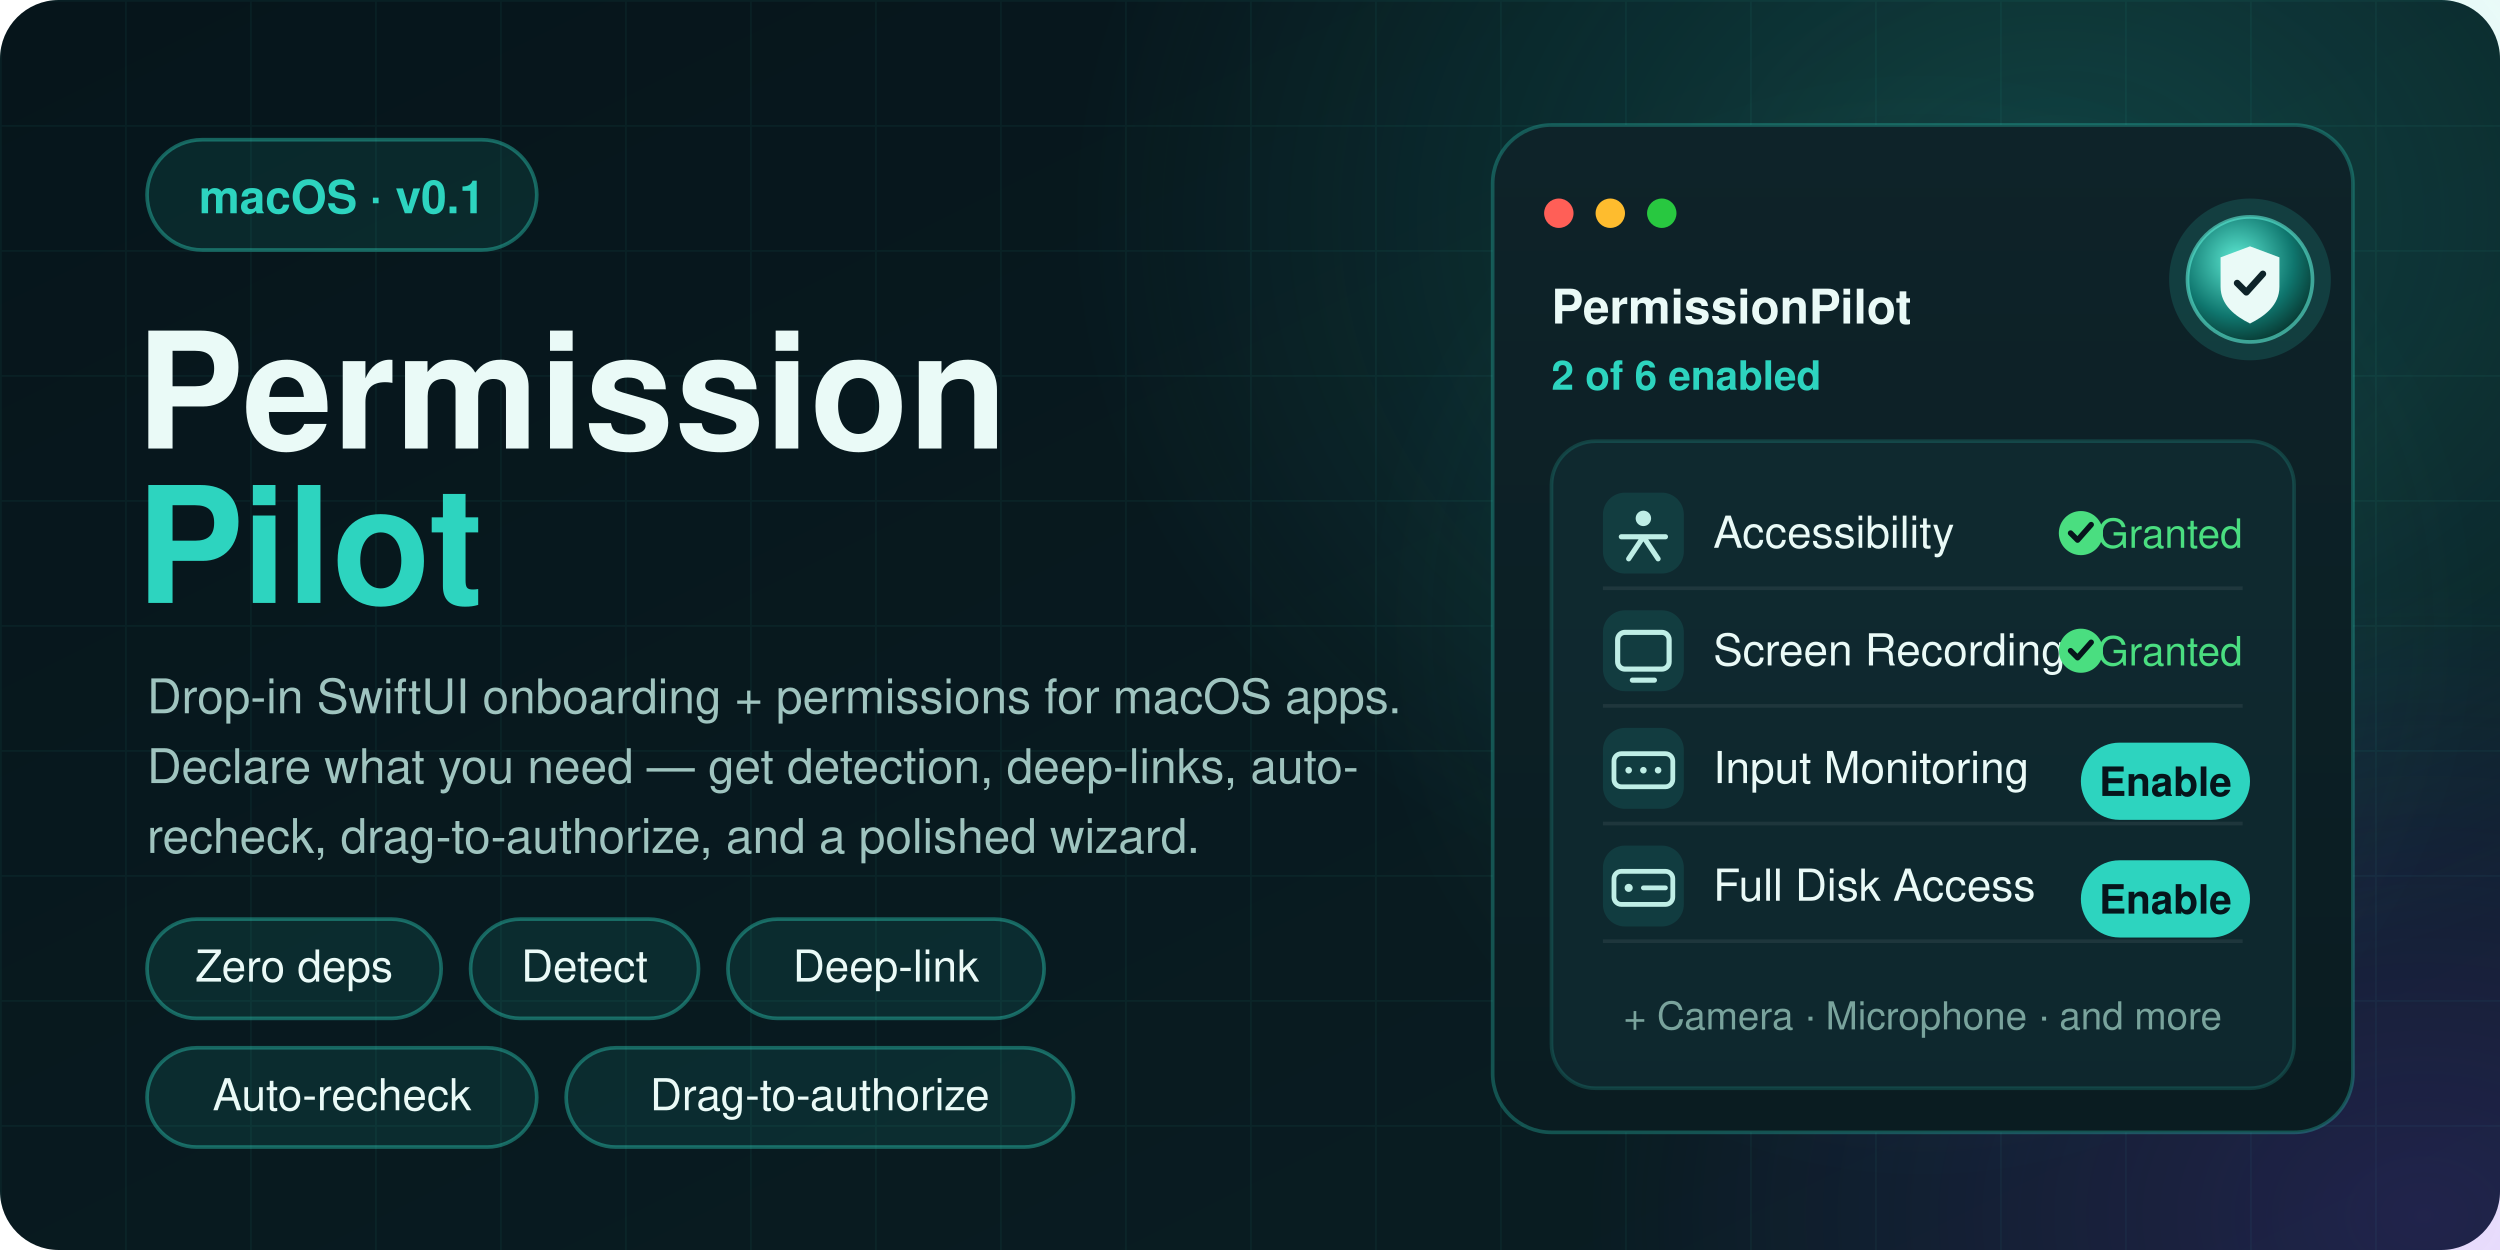
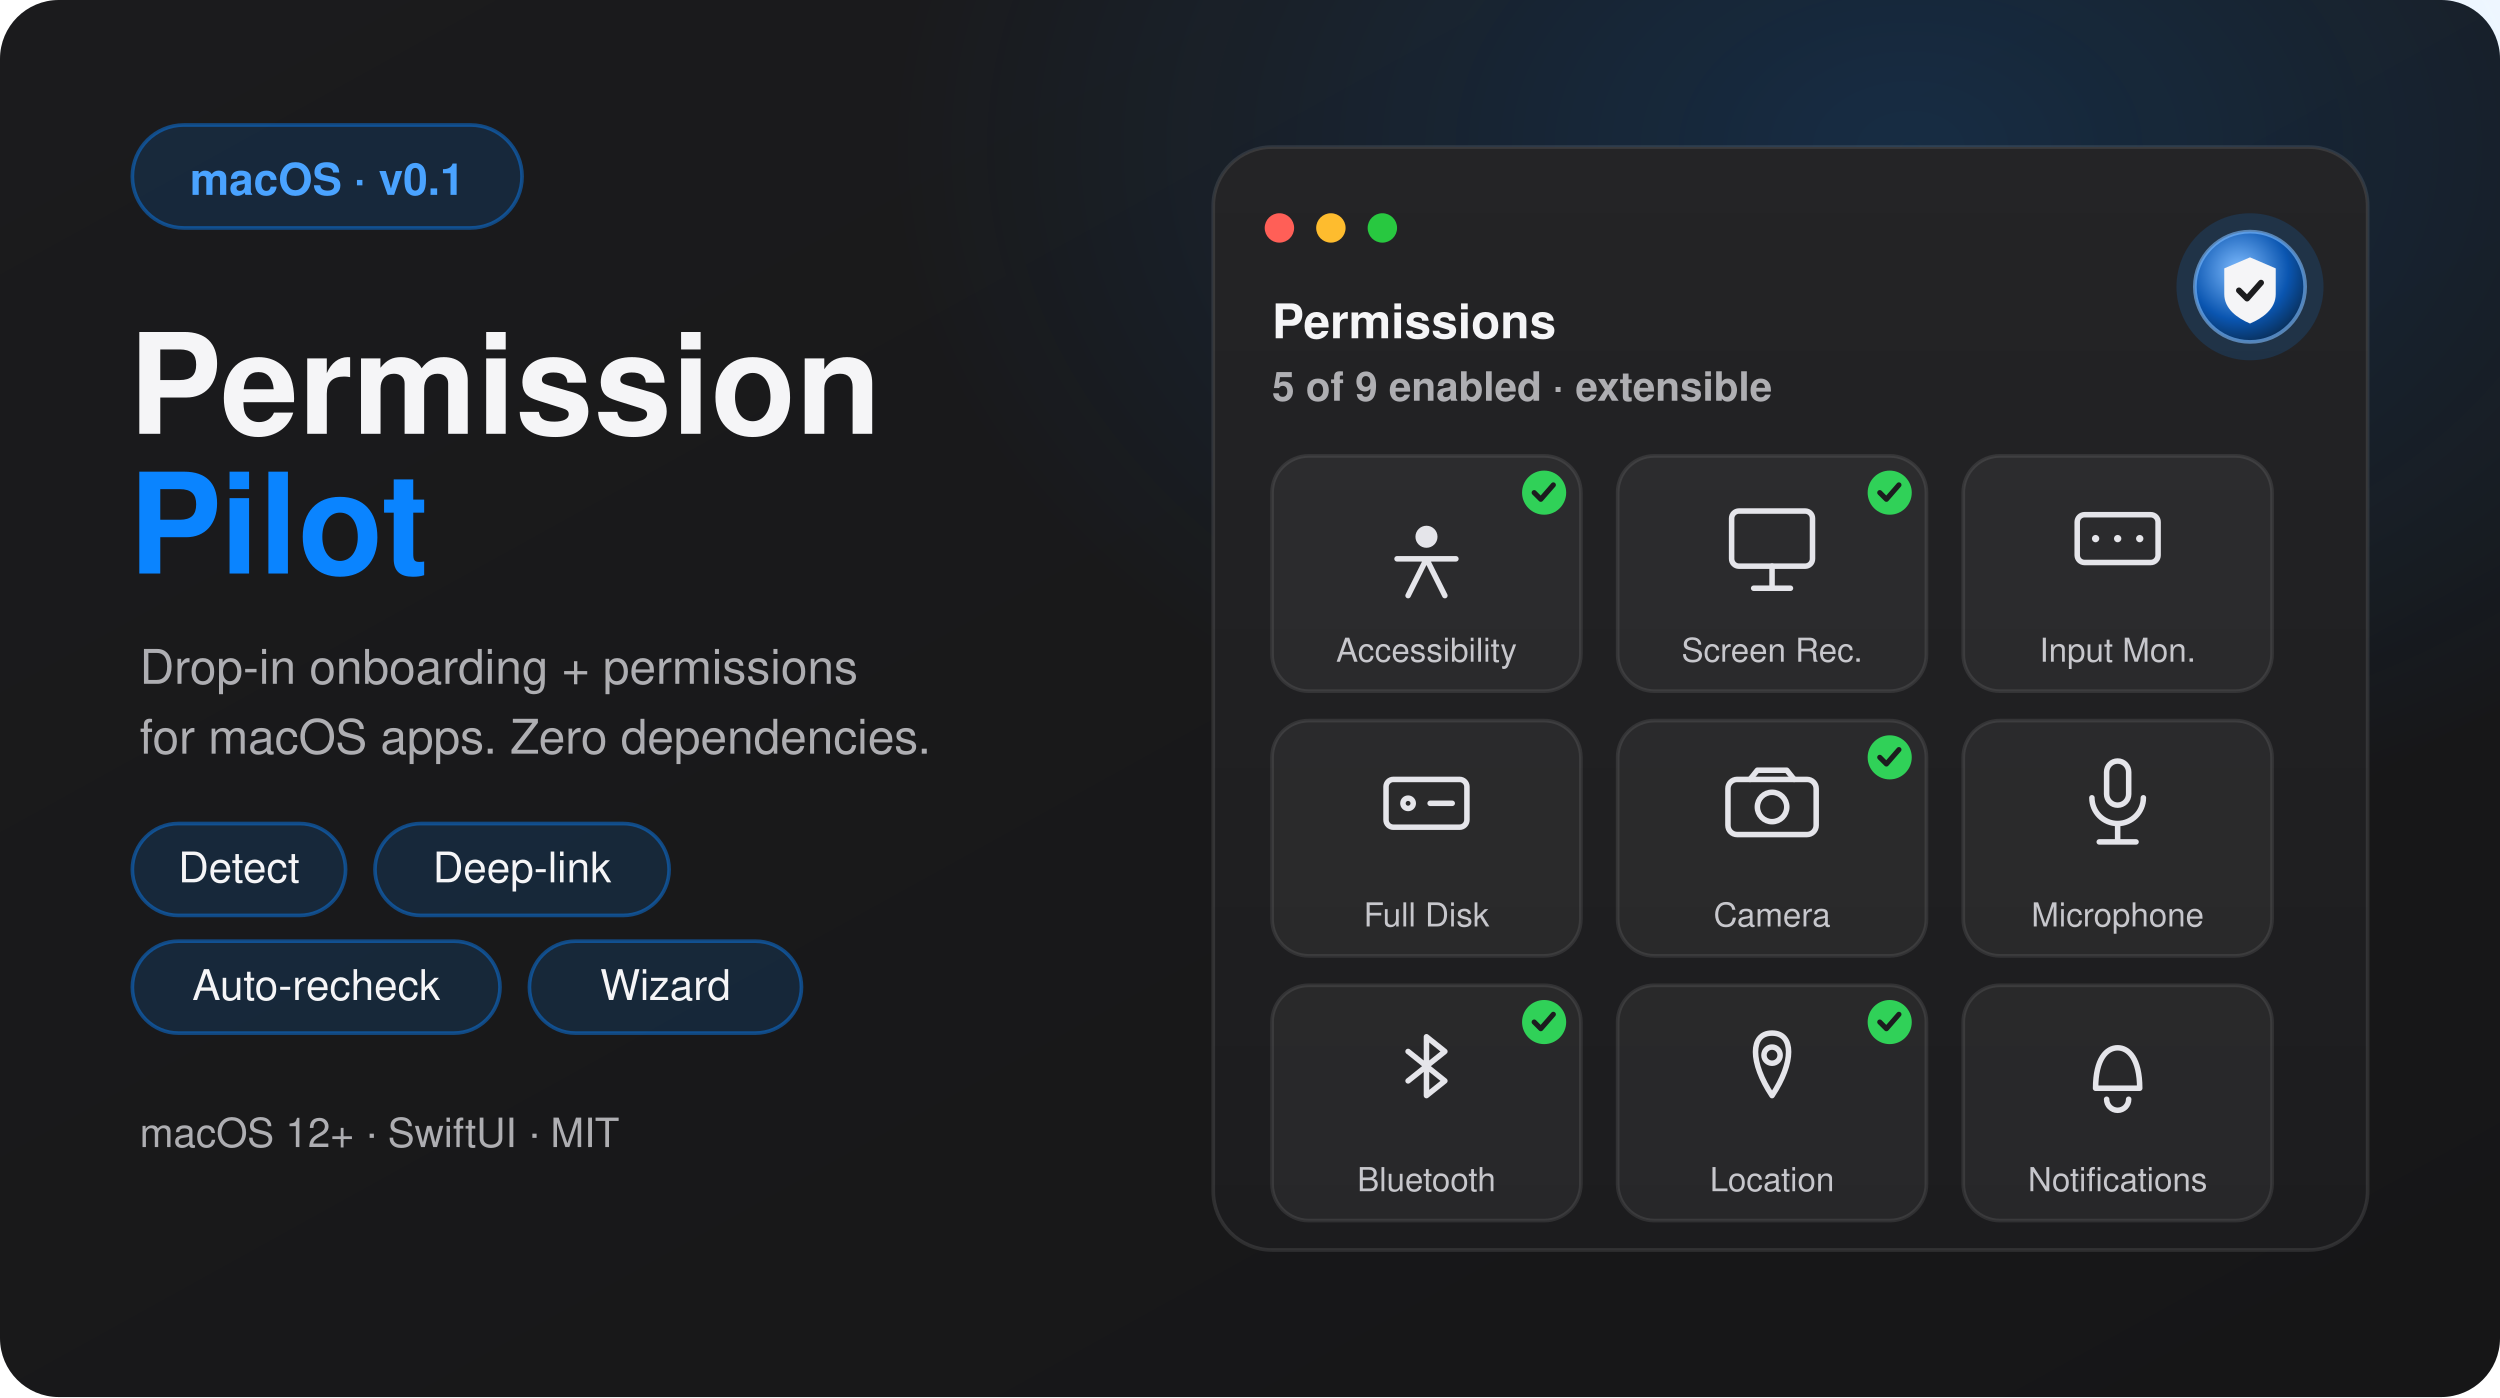
- <svg xmlns="http://www.w3.org/2000/svg" width="100%" viewBox="0 0 680 340" role="img" font-family="-apple-system, 'Helvetica Neue', Helvetica, Arial, sans-serif">
+ <svg xmlns="http://www.w3.org/2000/svg" width="100%" viewBox="0 0 680 380" role="img" font-family="-apple-system, 'Helvetica Neue', Helvetica, Arial, sans-serif">
  <defs>
-     <linearGradient id="bg" x1="0" y1="0" x2="1" y2="1">
-       <stop offset="0" stop-color="#06151b" />
-       <stop offset="1" stop-color="#0a1e23" />
+     <linearGradient id="bgA" x1="0" y1="0" x2="1" y2="1">
+       <stop offset="0" stop-color="#1b1b1d" />
+       <stop offset="1" stop-color="#161617" />
    </linearGradient>
-     <radialGradient id="glowT" cx="0.5" cy="0.5" r="0.5">
-       <stop offset="0" stop-color="#2dd4bf" stop-opacity="0.22" />
-       <stop offset="1" stop-color="#2dd4bf" stop-opacity="0" />
+     <radialGradient id="gB" cx="0.5" cy="0.5" r="0.5">
+       <stop offset="0" stop-color="#0a84ff" stop-opacity="0.18" />
+       <stop offset="1" stop-color="#0a84ff" stop-opacity="0" />
    </radialGradient>
-     <radialGradient id="glowP" cx="0.5" cy="0.5" r="0.5">
-       <stop offset="0" stop-color="#7c3aed" stop-opacity="0.20" />
-       <stop offset="1" stop-color="#7c3aed" stop-opacity="0" />
+     <radialGradient id="orbB" cx="0.4" cy="0.35" r="0.75">
+       <stop offset="0" stop-color="#7fbcff" />
+       <stop offset="0.6" stop-color="#0a55b0" />
+       <stop offset="1" stop-color="#08233f" />
    </radialGradient>
-     <radialGradient id="orb" cx="0.4" cy="0.35" r="0.75">
-       <stop offset="0" stop-color="#5eead4" />
-       <stop offset="0.6" stop-color="#0f766e" />
-       <stop offset="1" stop-color="#06251f" />
-     </radialGradient>
-     <linearGradient id="win" x1="0" y1="0" x2="0" y2="1">
-       <stop offset="0" stop-color="#0e2329" />
-       <stop offset="1" stop-color="#0a1c21" />
+     <linearGradient id="winA" x1="0" y1="0" x2="0" y2="1">
+       <stop offset="0" stop-color="#242426" />
+       <stop offset="1" stop-color="#1c1c1e" />
    </linearGradient>
-     <pattern id="grid" width="34" height="34" patternUnits="userSpaceOnUse">
-       <path d="M34 0 H0 V34" fill="none" stroke="#2dd4bf" stroke-opacity="0.055" stroke-width="1" />
-     </pattern>
  </defs>
-   <rect x="0" y="0" width="680" height="340" rx="16" fill="url(#bg)" />
-   <rect x="0" y="0" width="680" height="340" rx="16" fill="url(#grid)" />
-   <ellipse cx="560" cy="60" rx="270" ry="210" fill="url(#glowT)" />
-   <ellipse cx="660" cy="330" rx="230" ry="170" fill="url(#glowP)" />
-   <rect x="40" y="38" width="106" height="30" rx="15" fill="rgba(45,212,191,.10)" stroke="rgba(45,212,191,.40)" stroke-width="1" />
-   <text x="93" y="58" font-size="12.5" font-weight="600" text-anchor="middle" fill="#2dd4bf">macOS · v0.1</text>
-   <text x="37" y="122" font-size="44" font-weight="800" fill="#eafaf7">Permission</text>
-   <text x="37" y="164" font-size="44" font-weight="800" fill="#2dd4bf">Pilot</text>
-   <text x="40" y="194" font-size="13" fill="#9fc4bf">Drop-in SwiftUI onboarding + permissions for macOS apps.</text>
-   <text x="40" y="213" font-size="13" fill="#9fc4bf">Declare what you need — get detection, deep-links, auto-</text>
-   <text x="40" y="232" font-size="13" fill="#9fc4bf">recheck, drag-to-authorize, and a polished wizard.</text>
-   <g font-size="12" fill="#eafaf7" text-anchor="middle">
-     <rect x="40" y="250" width="80" height="27" rx="13.5" fill="rgba(45,212,191,.10)" stroke="rgba(45,212,191,.40)" stroke-width="1" />
-     <text x="80" y="267">Zero deps</text>
-     <rect x="128" y="250" width="62" height="27" rx="13.5" fill="rgba(45,212,191,.10)" stroke="rgba(45,212,191,.40)" stroke-width="1" />
-     <text x="159" y="267">Detect</text>
-     <rect x="198" y="250" width="86" height="27" rx="13.5" fill="rgba(45,212,191,.10)" stroke="rgba(45,212,191,.40)" stroke-width="1" />
-     <text x="241" y="267">Deep-link</text>
-     <rect x="40" y="285" width="106" height="27" rx="13.5" fill="rgba(45,212,191,.10)" stroke="rgba(45,212,191,.40)" stroke-width="1" />
-     <text x="93" y="302">Auto-recheck</text>
-     <rect x="154" y="285" width="138" height="27" rx="13.5" fill="rgba(45,212,191,.10)" stroke="rgba(45,212,191,.40)" stroke-width="1" />
-     <text x="223" y="302">Drag-to-authorize</text>
+   <rect x="0" y="0" width="680" height="380" rx="16" fill="url(#bgA)" />
+   <ellipse cx="520" cy="40" rx="280" ry="190" fill="url(#gB)" />
+   <rect x="36" y="34" width="106" height="28" rx="14" fill="rgba(10,132,255,.14)" stroke="rgba(10,132,255,.45)" stroke-width="1" />
+   <text x="89" y="53" font-size="12" font-weight="600" text-anchor="middle" fill="#4aa3ff">macOS · v0.1</text>
+   <text x="35" y="118" font-size="38" font-weight="800" fill="#f5f5f7">Permission</text>
+   <text x="35" y="156" font-size="38" font-weight="800" fill="#0a84ff">Pilot</text>
+   <text x="38" y="186" font-size="13" fill="#aeaeb2">Drop-in onboarding + permissions</text>
+   <text x="38" y="205" font-size="13" fill="#aeaeb2">for macOS apps. Zero dependencies.</text>
+   <g font-size="11.5" text-anchor="middle">
+     <rect x="36" y="224" width="58" height="25" rx="12.5" fill="rgba(10,132,255,.14)" stroke="rgba(10,132,255,.45)" stroke-width="1" />
+     <text x="65" y="240" fill="#f5f5f7">Detect</text>
+     <rect x="102" y="224" width="80" height="25" rx="12.5" fill="rgba(10,132,255,.14)" stroke="rgba(10,132,255,.45)" stroke-width="1" />
+     <text x="142" y="240" fill="#f5f5f7">Deep-link</text>
+     <rect x="36" y="256" width="100" height="25" rx="12.5" fill="rgba(10,132,255,.14)" stroke="rgba(10,132,255,.45)" stroke-width="1" />
+     <text x="86" y="272" fill="#f5f5f7">Auto-recheck</text>
+     <rect x="144" y="256" width="74" height="25" rx="12.5" fill="rgba(10,132,255,.14)" stroke="rgba(10,132,255,.45)" stroke-width="1" />
+     <text x="181" y="272" fill="#f5f5f7">Wizard</text>
  </g>
-   <ellipse cx="523" cy="170" rx="150" ry="150" fill="url(#glowT)" opacity="0.5" />
-   <rect x="406" y="34" width="234" height="274" rx="16" fill="url(#win)" stroke="rgba(45,212,191,.30)" stroke-width="1" />
-   <circle cx="424" cy="58" r="4" fill="#ff5f57" />
-   <circle cx="438" cy="58" r="4" fill="#febc2e" />
-   <circle cx="452" cy="58" r="4" fill="#28c840" />
-   <text x="422" y="88" font-size="13" font-weight="700" fill="#eafaf7">PermissionPilot</text>
-   <text x="422" y="106" font-size="11" font-weight="600" fill="#2dd4bf">2 of 6 enabled</text>
-   <circle cx="612" cy="76" r="22" fill="#2dd4bf" opacity="0.16" />
-   <circle cx="612" cy="76" r="17" fill="url(#orb)" stroke="rgba(94,234,212,.6)" stroke-width="1" />
-   <path d="M612 67 L620 70 L620 78 C620 83 616 86 612 88 C608 86 604 83 604 78 L604 70 Z" fill="#eafaf7" />
-   <path d="M608.5 77 l2.5 2.5 l4.5 -5" stroke="#0e2329" stroke-width="1.8" fill="none" stroke-linecap="round" stroke-linejoin="round" />
-   <rect x="422" y="120" width="202" height="176" rx="12" fill="rgba(18,48,54,.6)" stroke="rgba(45,212,191,.18)" stroke-width="1" />
-   <line x1="436" y1="160" x2="610" y2="160" stroke="rgba(255,255,255,.07)" />
-   <line x1="436" y1="192" x2="610" y2="192" stroke="rgba(255,255,255,.07)" />
-   <line x1="436" y1="224" x2="610" y2="224" stroke="rgba(255,255,255,.07)" />
-   <line x1="436" y1="256" x2="610" y2="256" stroke="rgba(255,255,255,.07)" />
-   <rect x="436" y="134" width="22" height="22" rx="6" fill="rgba(45,212,191,.12)" />
-   <circle cx="447" cy="141" r="2.1" fill="#bfeee6" />
-   <path d="M441 146 H453 M447 146 L443 152 M447 146 L451 152" stroke="#bfeee6" stroke-width="1.4" fill="none" stroke-linecap="round" stroke-linejoin="round" />
-   <text x="466" y="149" font-size="12" fill="#eafaf7">Accessibility</text>
-   <circle cx="566" cy="145" r="6" fill="#4ade80" />
-   <path d="M563.2 145 l1.9 1.9 l3.7 -4.2" stroke="#06151b" stroke-width="1.5" fill="none" stroke-linecap="round" stroke-linejoin="round" />
-   <text x="610" y="149" font-size="11" text-anchor="end" fill="#4ade80">Granted</text>
-   <rect x="436" y="166" width="22" height="22" rx="6" fill="rgba(45,212,191,.12)" />
-   <rect x="440" y="172" width="14" height="10" rx="2" stroke="#bfeee6" stroke-width="1.4" fill="none" />
-   <path d="M444 185 H450" stroke="#bfeee6" stroke-width="1.4" stroke-linecap="round" />
-   <text x="466" y="181" font-size="12" fill="#eafaf7">Screen Recording</text>
-   <circle cx="566" cy="177" r="6" fill="#4ade80" />
-   <path d="M563.2 177 l1.9 1.9 l3.7 -4.2" stroke="#06151b" stroke-width="1.5" fill="none" stroke-linecap="round" stroke-linejoin="round" />
-   <text x="610" y="181" font-size="11" text-anchor="end" fill="#4ade80">Granted</text>
-   <rect x="436" y="198" width="22" height="22" rx="6" fill="rgba(45,212,191,.12)" />
-   <rect x="439" y="205" width="16" height="9" rx="2" stroke="#bfeee6" stroke-width="1.3" fill="none" />
-   <circle cx="443" cy="209.5" r="0.9" fill="#bfeee6" />
-   <circle cx="447" cy="209.5" r="0.9" fill="#bfeee6" />
-   <circle cx="451" cy="209.5" r="0.9" fill="#bfeee6" />
-   <text x="466" y="213" font-size="12" fill="#eafaf7">Input Monitoring</text>
-   <rect x="566" y="202" width="46" height="21" rx="10.5" fill="#2dd4bf" />
-   <text x="589" y="216.5" font-size="11" font-weight="700" text-anchor="middle" fill="#06151b">Enable</text>
-   <rect x="436" y="230" width="22" height="22" rx="6" fill="rgba(45,212,191,.12)" />
-   <rect x="439" y="237" width="16" height="9" rx="2" stroke="#bfeee6" stroke-width="1.3" fill="none" />
-   <circle cx="443" cy="241.5" r="1.1" fill="#bfeee6" />
-   <path d="M447 241.5 H453" stroke="#bfeee6" stroke-width="1.3" stroke-linecap="round" />
-   <text x="466" y="245" font-size="12" fill="#eafaf7">Full Disk Access</text>
-   <rect x="566" y="234" width="46" height="21" rx="10.5" fill="#2dd4bf" />
-   <text x="589" y="248.5" font-size="11" font-weight="700" text-anchor="middle" fill="#06151b">Enable</text>
-   <text x="523" y="280" font-size="10.5" text-anchor="middle" fill="#79a39c">+ Camera · Microphone · and more</text>
+   <text x="38" y="312" font-size="11" fill="#aeaeb2">macOS 12+ · SwiftUI · MIT</text>
+   <rect x="330" y="40" width="314" height="300" rx="16" fill="url(#winA)" stroke="rgba(255,255,255,.10)" stroke-width="1" />
+   <circle cx="348" cy="62" r="4" fill="#ff5f57" />
+   <circle cx="362" cy="62" r="4" fill="#febc2e" />
+   <circle cx="376" cy="62" r="4" fill="#28c840" />
+   <text x="346" y="92" font-size="13" font-weight="700" fill="#f5f5f7">Permissions</text>
+   <text x="346" y="109" font-size="11" font-weight="600" fill="#aeaeb2">5 of 9 enabled · extensible</text>
+   <circle cx="612" cy="78" r="20" fill="#0a84ff" opacity="0.16" />
+   <circle cx="612" cy="78" r="15" fill="url(#orbB)" stroke="rgba(127,188,255,.6)" />
+   <path d="M612 70 L619 73 L619 80 C619 84 615.5 86.5 612 88 C608.5 86.5 605 84 605 80 L605 73 Z" fill="#f5f5f7" />
+   <path d="M609 79 l2.2 2.2 l3.8 -4.3" stroke="#1c1c1e" stroke-width="1.6" fill="none" stroke-linecap="round" stroke-linejoin="round" />
+   <g fill="#c7c7cc" font-size="9" text-anchor="middle">
+     <rect x="346" y="124" width="84" height="64" rx="10" fill="rgba(255,255,255,.05)" stroke="rgba(255,255,255,.09)" stroke-width="1" />
+     <circle cx="388" cy="146" r="3" fill="#e5e5ea" />
+     <path d="M380 152 H396 M388 152 L383 162 M388 152 L393 162" stroke="#e5e5ea" stroke-width="1.5" fill="none" stroke-linecap="round" stroke-linejoin="round" />
+     <text x="388" y="180">Accessibility</text>
+     <circle cx="420" cy="134" r="6" fill="#30d158" />
+     <path d="M417.3 134 l1.8 1.8 l3.4 -3.9" stroke="#1c1c1e" stroke-width="1.4" fill="none" stroke-linecap="round" stroke-linejoin="round" />
+     <rect x="440" y="124" width="84" height="64" rx="10" fill="rgba(255,255,255,.05)" stroke="rgba(255,255,255,.09)" stroke-width="1" />
+     <rect x="471" y="139" width="22" height="15" rx="2" stroke="#e5e5ea" stroke-width="1.5" fill="none" />
+     <path d="M477 160 H487 M482 154 V160" stroke="#e5e5ea" stroke-width="1.5" fill="none" stroke-linecap="round" />
+     <text x="482" y="180">Screen Rec.</text>
+     <circle cx="514" cy="134" r="6" fill="#30d158" />
+     <path d="M511.3 134 l1.8 1.8 l3.4 -3.9" stroke="#1c1c1e" stroke-width="1.4" fill="none" stroke-linecap="round" stroke-linejoin="round" />
+     <rect x="534" y="124" width="84" height="64" rx="10" fill="rgba(255,255,255,.05)" stroke="rgba(255,255,255,.09)" stroke-width="1" />
+     <rect x="565" y="140" width="22" height="13" rx="2" stroke="#e5e5ea" stroke-width="1.5" fill="none" />
+     <circle cx="570" cy="146.5" r="1" fill="#e5e5ea" />
+     <circle cx="576" cy="146.5" r="1" fill="#e5e5ea" />
+     <circle cx="582" cy="146.5" r="1" fill="#e5e5ea" />
+     <text x="576" y="180">Input Mon.</text>
+     <rect x="346" y="196" width="84" height="64" rx="10" fill="rgba(255,255,255,.05)" stroke="rgba(255,255,255,.09)" stroke-width="1" />
+     <rect x="377" y="212" width="22" height="13" rx="2" stroke="#e5e5ea" stroke-width="1.5" fill="none" />
+     <circle cx="383" cy="218.5" r="1.4" stroke="#e5e5ea" stroke-width="1.5" fill="none" />
+     <path d="M389 218.5 H395" stroke="#e5e5ea" stroke-width="1.5" fill="none" stroke-linecap="round" />
+     <text x="388" y="252">Full Disk</text>
+     <rect x="440" y="196" width="84" height="64" rx="10" fill="rgba(255,255,255,.05)" stroke="rgba(255,255,255,.09)" stroke-width="1" />
+     <rect x="470" y="212" width="24" height="15" rx="2.5" stroke="#e5e5ea" stroke-width="1.5" fill="none" />
+     <circle cx="482" cy="219.5" r="4" stroke="#e5e5ea" stroke-width="1.5" fill="none" />
+     <path d="M476 212 l2 -2.5 h8 l2 2.5" stroke="#e5e5ea" stroke-width="1.5" fill="none" stroke-linecap="round" stroke-linejoin="round" />
+     <text x="482" y="252">Camera</text>
+     <circle cx="514" cy="206" r="6" fill="#30d158" />
+     <path d="M511.3 206 l1.8 1.8 l3.4 -3.9" stroke="#1c1c1e" stroke-width="1.4" fill="none" stroke-linecap="round" stroke-linejoin="round" />
+     <rect x="534" y="196" width="84" height="64" rx="10" fill="rgba(255,255,255,.05)" stroke="rgba(255,255,255,.09)" stroke-width="1" />
+     <rect x="573" y="207" width="6" height="12" rx="3" stroke="#e5e5ea" stroke-width="1.5" fill="none" />
+     <path d="M569 217 a7 7 0 0 0 14 0 M576 224 V229 M571 229 H581" stroke="#e5e5ea" stroke-width="1.5" fill="none" stroke-linecap="round" stroke-linejoin="round" />
+     <text x="576" y="252">Microphone</text>
+     <rect x="346" y="268" width="84" height="64" rx="10" fill="rgba(255,255,255,.05)" stroke="rgba(255,255,255,.09)" stroke-width="1" />
+     <path d="M388 282 L393 286 L388 290 L393 294 L388 298 L388 282 M383 286 L388 290 L383 294" stroke="#e5e5ea" stroke-width="1.5" fill="none" stroke-linecap="round" stroke-linejoin="round" />
+     <text x="388" y="324">Bluetooth</text>
+     <circle cx="420" cy="278" r="6" fill="#30d158" />
+     <path d="M417.3 278 l1.8 1.8 l3.4 -3.9" stroke="#1c1c1e" stroke-width="1.4" fill="none" stroke-linecap="round" stroke-linejoin="round" />
+     <rect x="440" y="268" width="84" height="64" rx="10" fill="rgba(255,255,255,.05)" stroke="rgba(255,255,255,.09)" stroke-width="1" />
+     <path d="M482 281 C476 281 476 289 482 298 C488 289 488 281 482 281 Z" stroke="#e5e5ea" stroke-width="1.5" fill="none" stroke-linejoin="round" />
+     <circle cx="482" cy="287" r="2.2" stroke="#e5e5ea" stroke-width="1.5" fill="none" />
+     <text x="482" y="324">Location</text>
+     <circle cx="514" cy="278" r="6" fill="#30d158" />
+     <path d="M511.3 278 l1.8 1.8 l3.4 -3.9" stroke="#1c1c1e" stroke-width="1.4" fill="none" stroke-linecap="round" stroke-linejoin="round" />
+     <rect x="534" y="268" width="84" height="64" rx="10" fill="rgba(255,255,255,.05)" stroke="rgba(255,255,255,.09)" stroke-width="1" />
+     <path d="M570 296 C570 288 573 285 576 285 C579 285 582 288 582 296 Z M573 299 a3 3 0 0 0 6 0" stroke="#e5e5ea" stroke-width="1.5" fill="none" stroke-linecap="round" stroke-linejoin="round" />
+     <text x="576" y="324">Notifications</text>
+   </g>
</svg>
